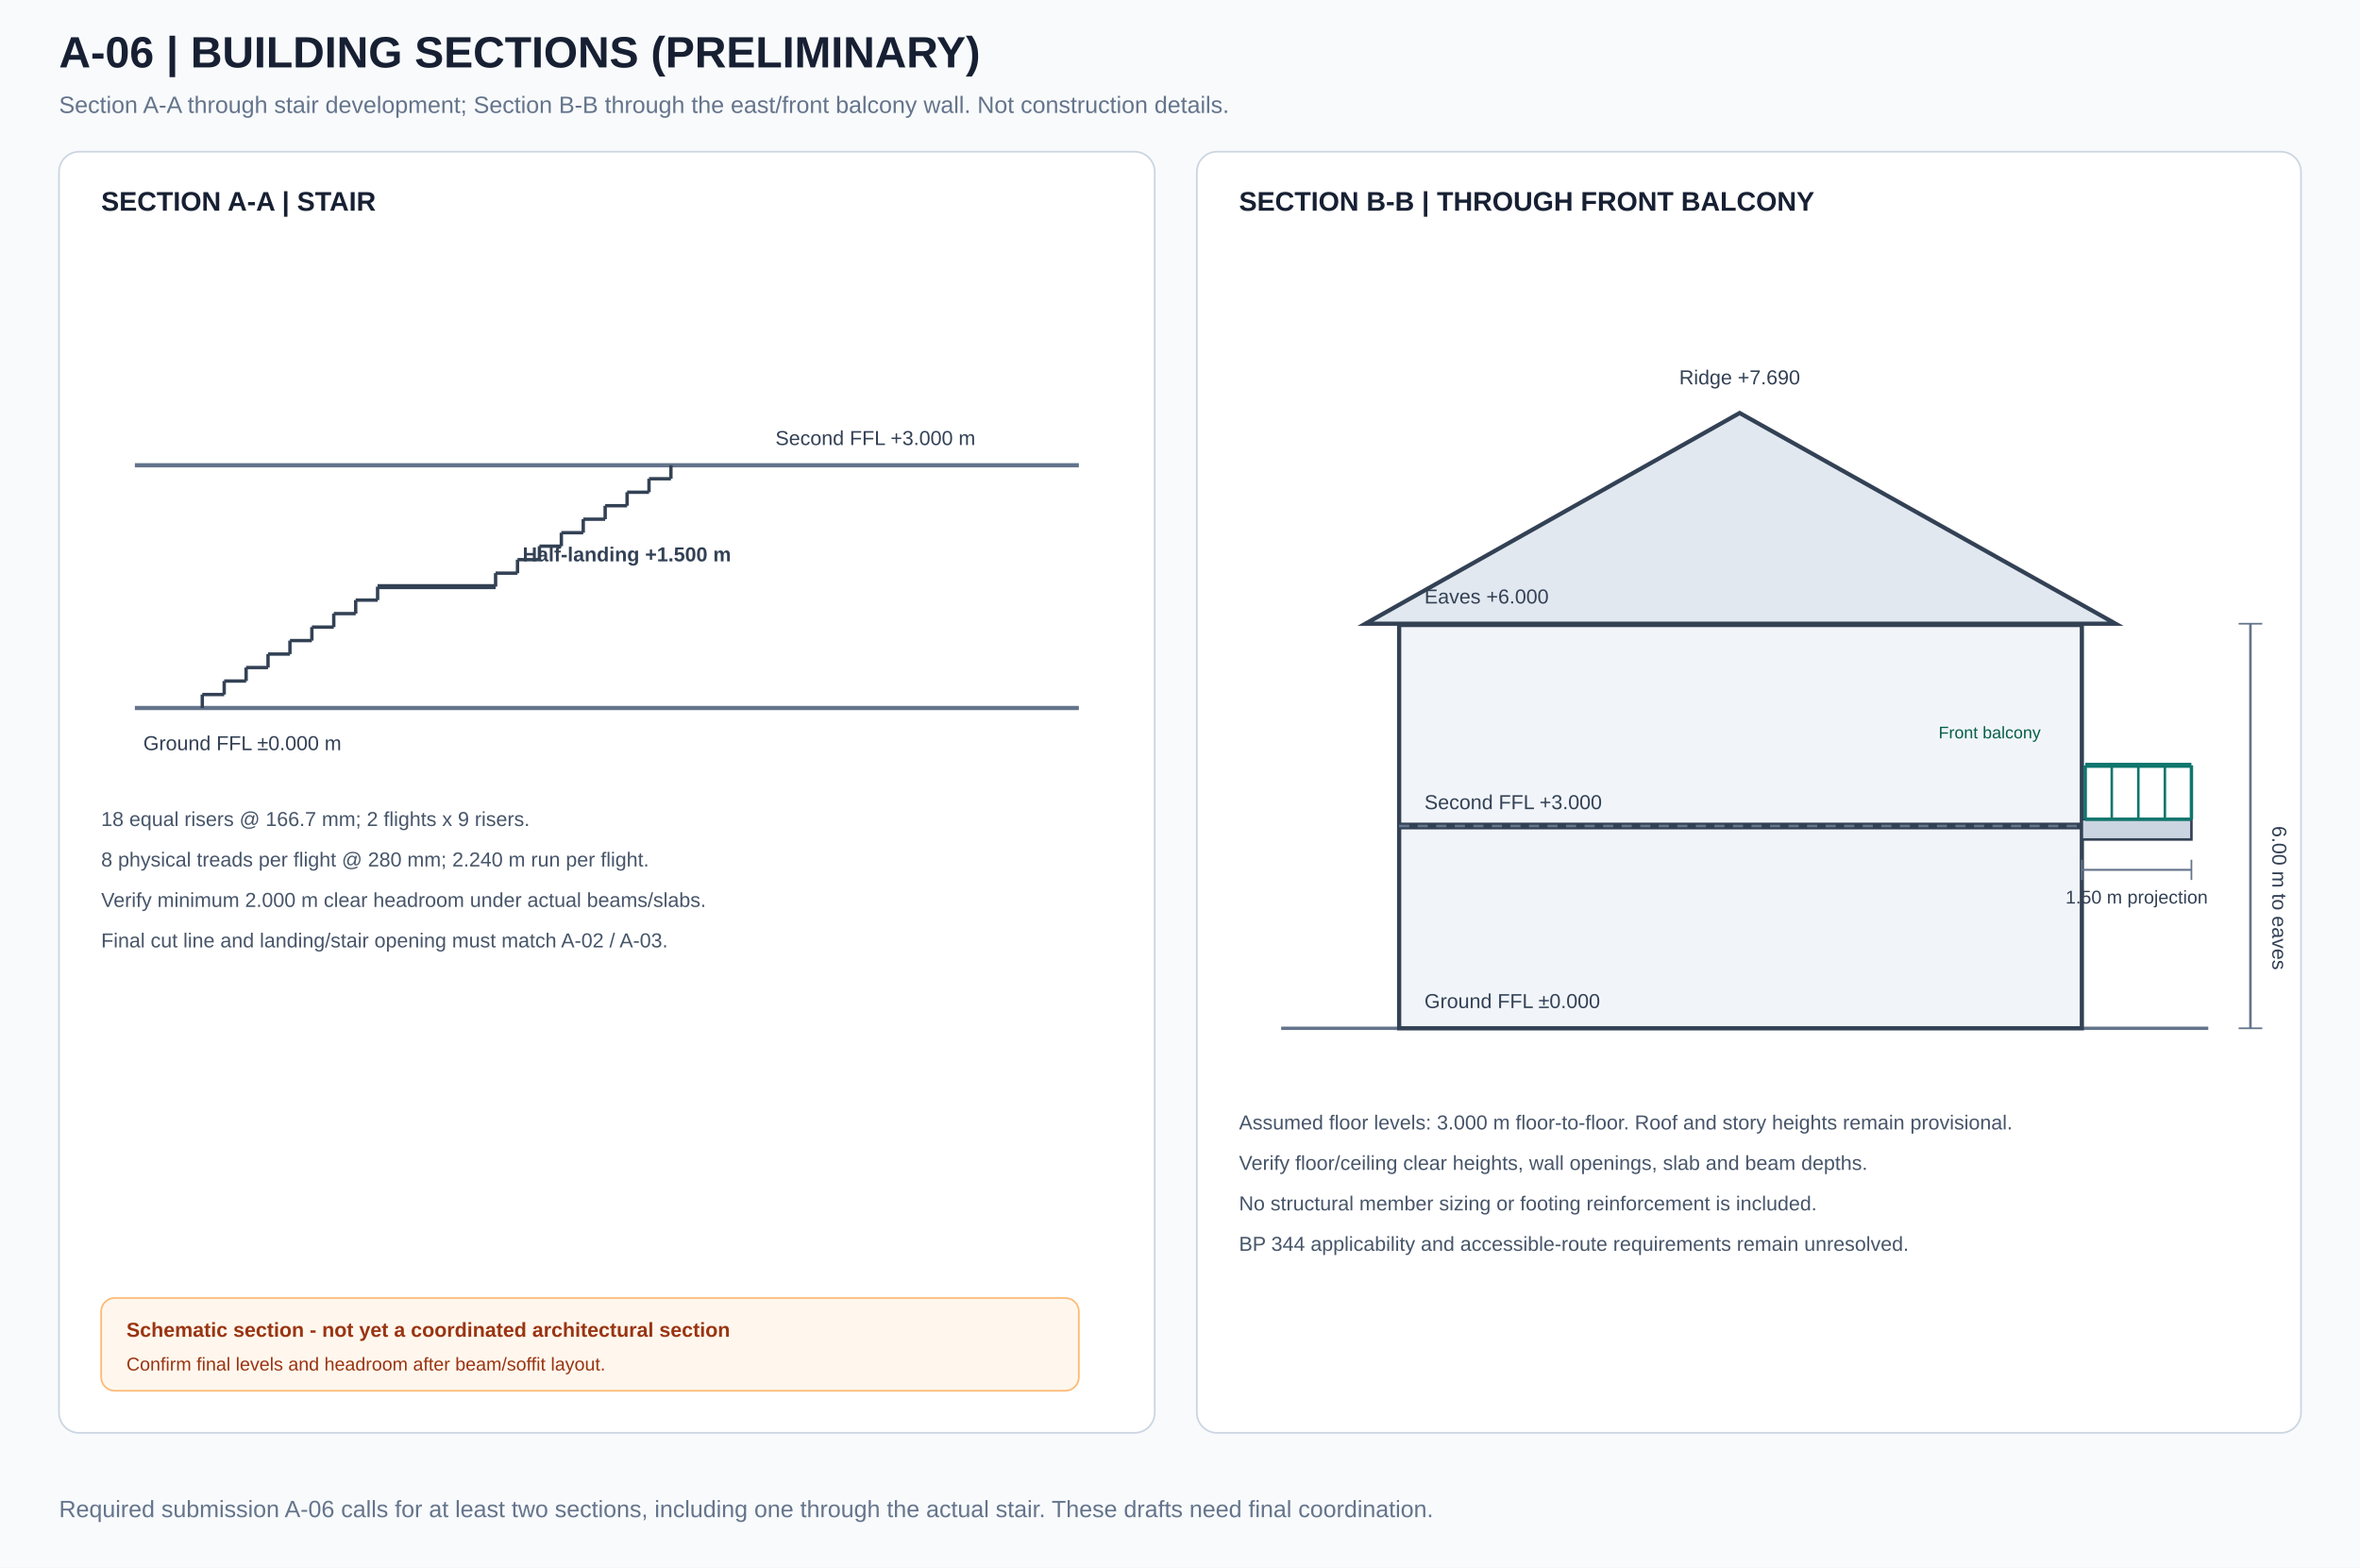
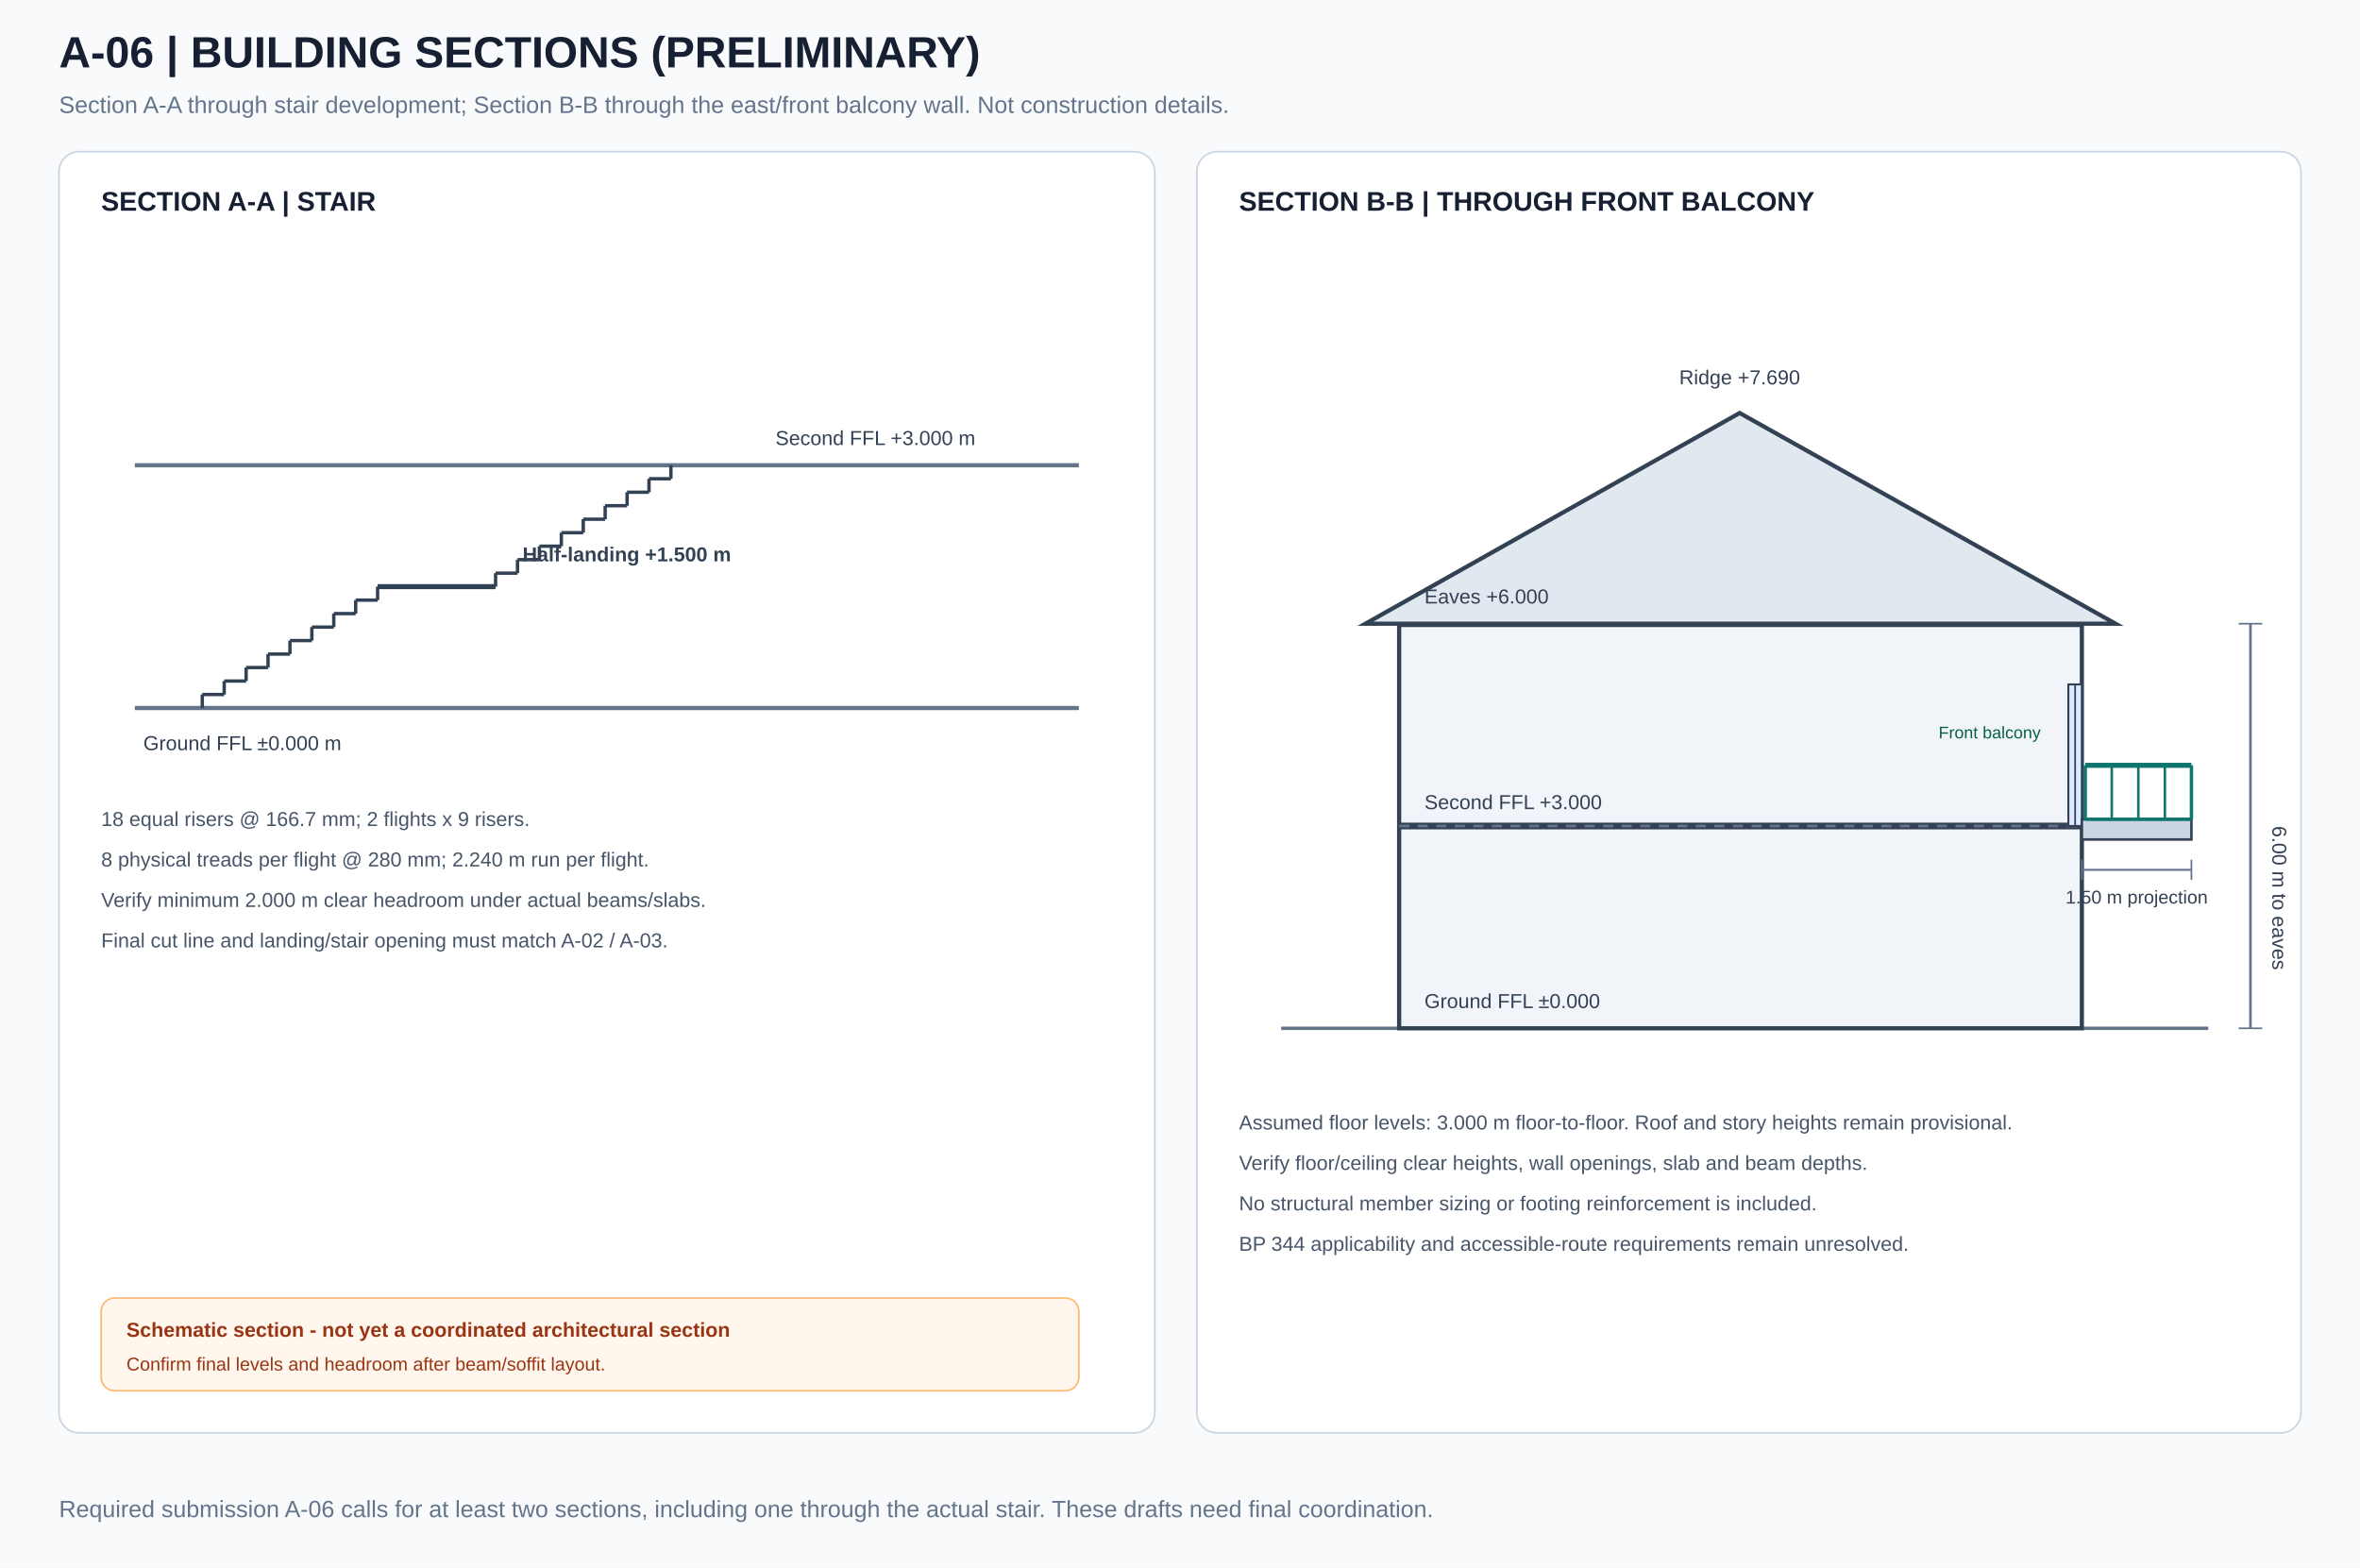
<svg xmlns="http://www.w3.org/2000/svg" data-front-facade="east" data-balcony-width-m="3.00" data-balcony-projection-m="1.50" data-balcony-offset-m="0.20" width="1400" height="930" viewBox="0 0 1400 930" role="img" aria-labelledby="title desc">
  <style>text{font-family:Arial,Helvetica,sans-serif}.title{font-size:26px;font-weight:700;fill:#172033}.sub{font-size:14px;fill:#64748b}.head{font-size:16px;font-weight:700;fill:#172033}.note{font-size:12px;fill:#475569}</style>
  <rect width="1400" height="930" fill="#f8fafc" />
  <text class="title" x="35" y="40">A-06 | BUILDING SECTIONS (PRELIMINARY)</text>
  <text class="sub" x="35" y="67">Section A-A through stair development; Section B-B through the east/front balcony wall. Not construction details.</text>
  <rect x="35" y="90" width="650" height="760" rx="12" fill="#ffffff" stroke="#cbd5e1" />
  <text class="head" x="60" y="125">SECTION A-A | STAIR</text>
  <line x1="80" y1="420" x2="640" y2="420" stroke="#64748b" stroke-width="2.5" />
  <line x1="80" y1="276" x2="640" y2="276" stroke="#64748b" stroke-width="2.5" />
  <line x1="120" y1="420" x2="120" y2="412" stroke="#334155" stroke-width="2" />
  <line x1="120" y1="412" x2="133" y2="412" stroke="#334155" stroke-width="2" />
  <line x1="133" y1="412" x2="133" y2="404" stroke="#334155" stroke-width="2" />
  <line x1="133" y1="404" x2="146" y2="404" stroke="#334155" stroke-width="2" />
  <line x1="146" y1="404" x2="146" y2="396" stroke="#334155" stroke-width="2" />
  <line x1="146" y1="396" x2="159" y2="396" stroke="#334155" stroke-width="2" />
  <line x1="159" y1="396" x2="159" y2="388" stroke="#334155" stroke-width="2" />
  <line x1="159" y1="388" x2="172" y2="388" stroke="#334155" stroke-width="2" />
  <line x1="172" y1="388" x2="172" y2="380" stroke="#334155" stroke-width="2" />
  <line x1="172" y1="380" x2="185" y2="380" stroke="#334155" stroke-width="2" />
  <line x1="185" y1="380" x2="185" y2="372" stroke="#334155" stroke-width="2" />
  <line x1="185" y1="372" x2="198" y2="372" stroke="#334155" stroke-width="2" />
  <line x1="198" y1="372" x2="198" y2="364" stroke="#334155" stroke-width="2" />
  <line x1="198" y1="364" x2="211" y2="364" stroke="#334155" stroke-width="2" />
  <line x1="211" y1="364" x2="211" y2="356" stroke="#334155" stroke-width="2" />
  <line x1="211" y1="356" x2="224" y2="356" stroke="#334155" stroke-width="2" />
  <line x1="224" y1="356" x2="224" y2="348" stroke="#334155" stroke-width="2" />
  <line x1="224" y1="348" x2="294" y2="348" stroke="#334155" stroke-width="3" />
  <line x1="294" y1="348" x2="294" y2="340" stroke="#334155" stroke-width="2" />
  <line x1="294" y1="340" x2="307" y2="340" stroke="#334155" stroke-width="2" />
  <line x1="307" y1="340" x2="307" y2="332" stroke="#334155" stroke-width="2" />
  <line x1="307" y1="332" x2="320" y2="332" stroke="#334155" stroke-width="2" />
  <line x1="320" y1="332" x2="320" y2="324" stroke="#334155" stroke-width="2" />
  <line x1="320" y1="324" x2="333" y2="324" stroke="#334155" stroke-width="2" />
  <line x1="333" y1="324" x2="333" y2="316" stroke="#334155" stroke-width="2" />
  <line x1="333" y1="316" x2="346" y2="316" stroke="#334155" stroke-width="2" />
  <line x1="346" y1="316" x2="346" y2="308" stroke="#334155" stroke-width="2" />
  <line x1="346" y1="308" x2="359" y2="308" stroke="#334155" stroke-width="2" />
  <line x1="359" y1="308" x2="359" y2="300" stroke="#334155" stroke-width="2" />
  <line x1="359" y1="300" x2="372" y2="300" stroke="#334155" stroke-width="2" />
  <line x1="372" y1="300" x2="372" y2="292" stroke="#334155" stroke-width="2" />
  <line x1="372" y1="292" x2="385" y2="292" stroke="#334155" stroke-width="2" />
  <line x1="385" y1="292" x2="385" y2="284" stroke="#334155" stroke-width="2" />
  <line x1="385" y1="284" x2="398" y2="284" stroke="#334155" stroke-width="2" />
  <line x1="398" y1="284" x2="398" y2="276" stroke="#334155" stroke-width="2" />
  <text x="85" y="445" font-size="12" fill="#334155">Ground FFL ±0.000 m</text>
  <text x="460" y="264" font-size="12" fill="#334155">Second FFL +3.000 m</text>
  <text x="310" y="333" font-size="12" font-weight="700" fill="#334155">Half-landing +1.500 m</text>
  <text class="note" x="60" y="490">18 equal risers @ 166.7 mm; 2 flights x 9 risers.</text>
  <text class="note" x="60" y="514">8 physical treads per flight @ 280 mm; 2.240 m run per flight.</text>
  <text class="note" x="60" y="538">Verify minimum 2.000 m clear headroom under actual beams/slabs.</text>
  <text class="note" x="60" y="562">Final cut line and landing/stair opening must match A-02 / A-03.</text>
  <rect x="710" y="90" width="655" height="760" rx="12" fill="#ffffff" stroke="#cbd5e1" />
  <text class="head" x="735" y="125">SECTION B-B | THROUGH FRONT BALCONY</text>
  <line x1="760" y1="610" x2="1310" y2="610" stroke="#64748b" stroke-width="2" />
  <rect x="830" y="370" width="405" height="240" fill="#f1f5f9" stroke="#334155" stroke-width="2.5" />
  <line x1="830" y1="490" x2="1235" y2="490" stroke="#334155" stroke-width="4" />
  <line x1="830" y1="370" x2="1235" y2="370" stroke="#334155" stroke-width="4" />
  <path d="M810 370 L1032 245 L1255 370 Z" fill="#e2e8f0" stroke="#334155" stroke-width="2.5" />
  <line x1="830" y1="490" x2="1235" y2="490" stroke="#64748b" stroke-width="1.5" stroke-dasharray="6 5" />
  <text x="845" y="598" font-size="12" fill="#334155">Ground FFL ±0.000</text>
  <text x="845" y="480" font-size="12" fill="#334155">Second FFL +3.000</text>
  <g id="front-balcony-section">
+     <rect x="1227" y="406" width="8" height="84" fill="#dbeafe" stroke="#334155" stroke-width="1.2" />
+     <line x1="1231" y1="406" x2="1231" y2="490" stroke="#334155" stroke-width="1" />
    <rect x="1235" y="486" width="65" height="12" fill="#cbd5e1" stroke="#334155" stroke-width="1.5" />
    <line x1="1237" y1="454" x2="1300" y2="454" stroke="#0f766e" stroke-width="3" />
    <line x1="1237" y1="454" x2="1237" y2="486" stroke="#0f766e" stroke-width="2" />
    <line x1="1252.75" y1="454" x2="1252.75" y2="486" stroke="#0f766e" stroke-width="1.5" />
    <line x1="1268.5" y1="454" x2="1268.5" y2="486" stroke="#0f766e" stroke-width="1.5" />
    <line x1="1284.25" y1="454" x2="1284.25" y2="486" stroke="#0f766e" stroke-width="1.5" />
    <line x1="1300" y1="454" x2="1300" y2="486" stroke="#0f766e" stroke-width="2" />
    <line x1="1237" y1="486" x2="1300" y2="486" stroke="#0f766e" stroke-width="2" />
    <line x1="1235" y1="516" x2="1300" y2="516" stroke="#64748b" stroke-width="1.2" />
    <line x1="1235" y1="510" x2="1235" y2="522" stroke="#64748b" />
    <line x1="1300" y1="510" x2="1300" y2="522" stroke="#64748b" />
    <text x="1267.5" y="536" text-anchor="middle" font-size="11" fill="#334155">1.50 m projection</text>
    <text x="1150" y="438" font-size="10" fill="#065f46">Front balcony</text>
  </g>
  <text x="845" y="358" font-size="12" fill="#334155">Eaves +6.000</text>
  <text x="1032" y="228" text-anchor="middle" font-size="12" fill="#334155">Ridge +7.690</text>
  <line x1="1335" y1="610" x2="1335" y2="370" stroke="#64748b" stroke-width="1.5" />
  <line x1="1328" y1="610" x2="1342" y2="610" stroke="#64748b" />
  <line x1="1328" y1="370" x2="1342" y2="370" stroke="#64748b" />
  <text x="1348" y="490" font-size="12" fill="#334155" transform="rotate(90 1348 490)">6.00 m to eaves</text>
  <text class="note" x="735" y="670">Assumed floor levels: 3.000 m floor-to-floor. Roof and story heights remain provisional.</text>
  <text class="note" x="735" y="694">Verify floor/ceiling clear heights, wall openings, slab and beam depths.</text>
  <text class="note" x="735" y="718">No structural member sizing or footing reinforcement is included.</text>
  <text class="note" x="735" y="742">BP 344 applicability and accessible-route requirements remain unresolved.</text>
  <rect x="60" y="770" width="580" height="55" rx="8" fill="#fff7ed" stroke="#fdba74" />
  <text x="75" y="793" font-size="12" font-weight="700" fill="#9a3412">Schematic section - not yet a coordinated architectural section</text>
  <text x="75" y="813" font-size="11" fill="#9a3412">Confirm final levels and headroom after beam/soffit layout.</text>
  <text class="sub" x="35" y="900">Required submission A-06 calls for at least two sections, including one through the actual stair. These drafts need final coordination.</text>
</svg>
